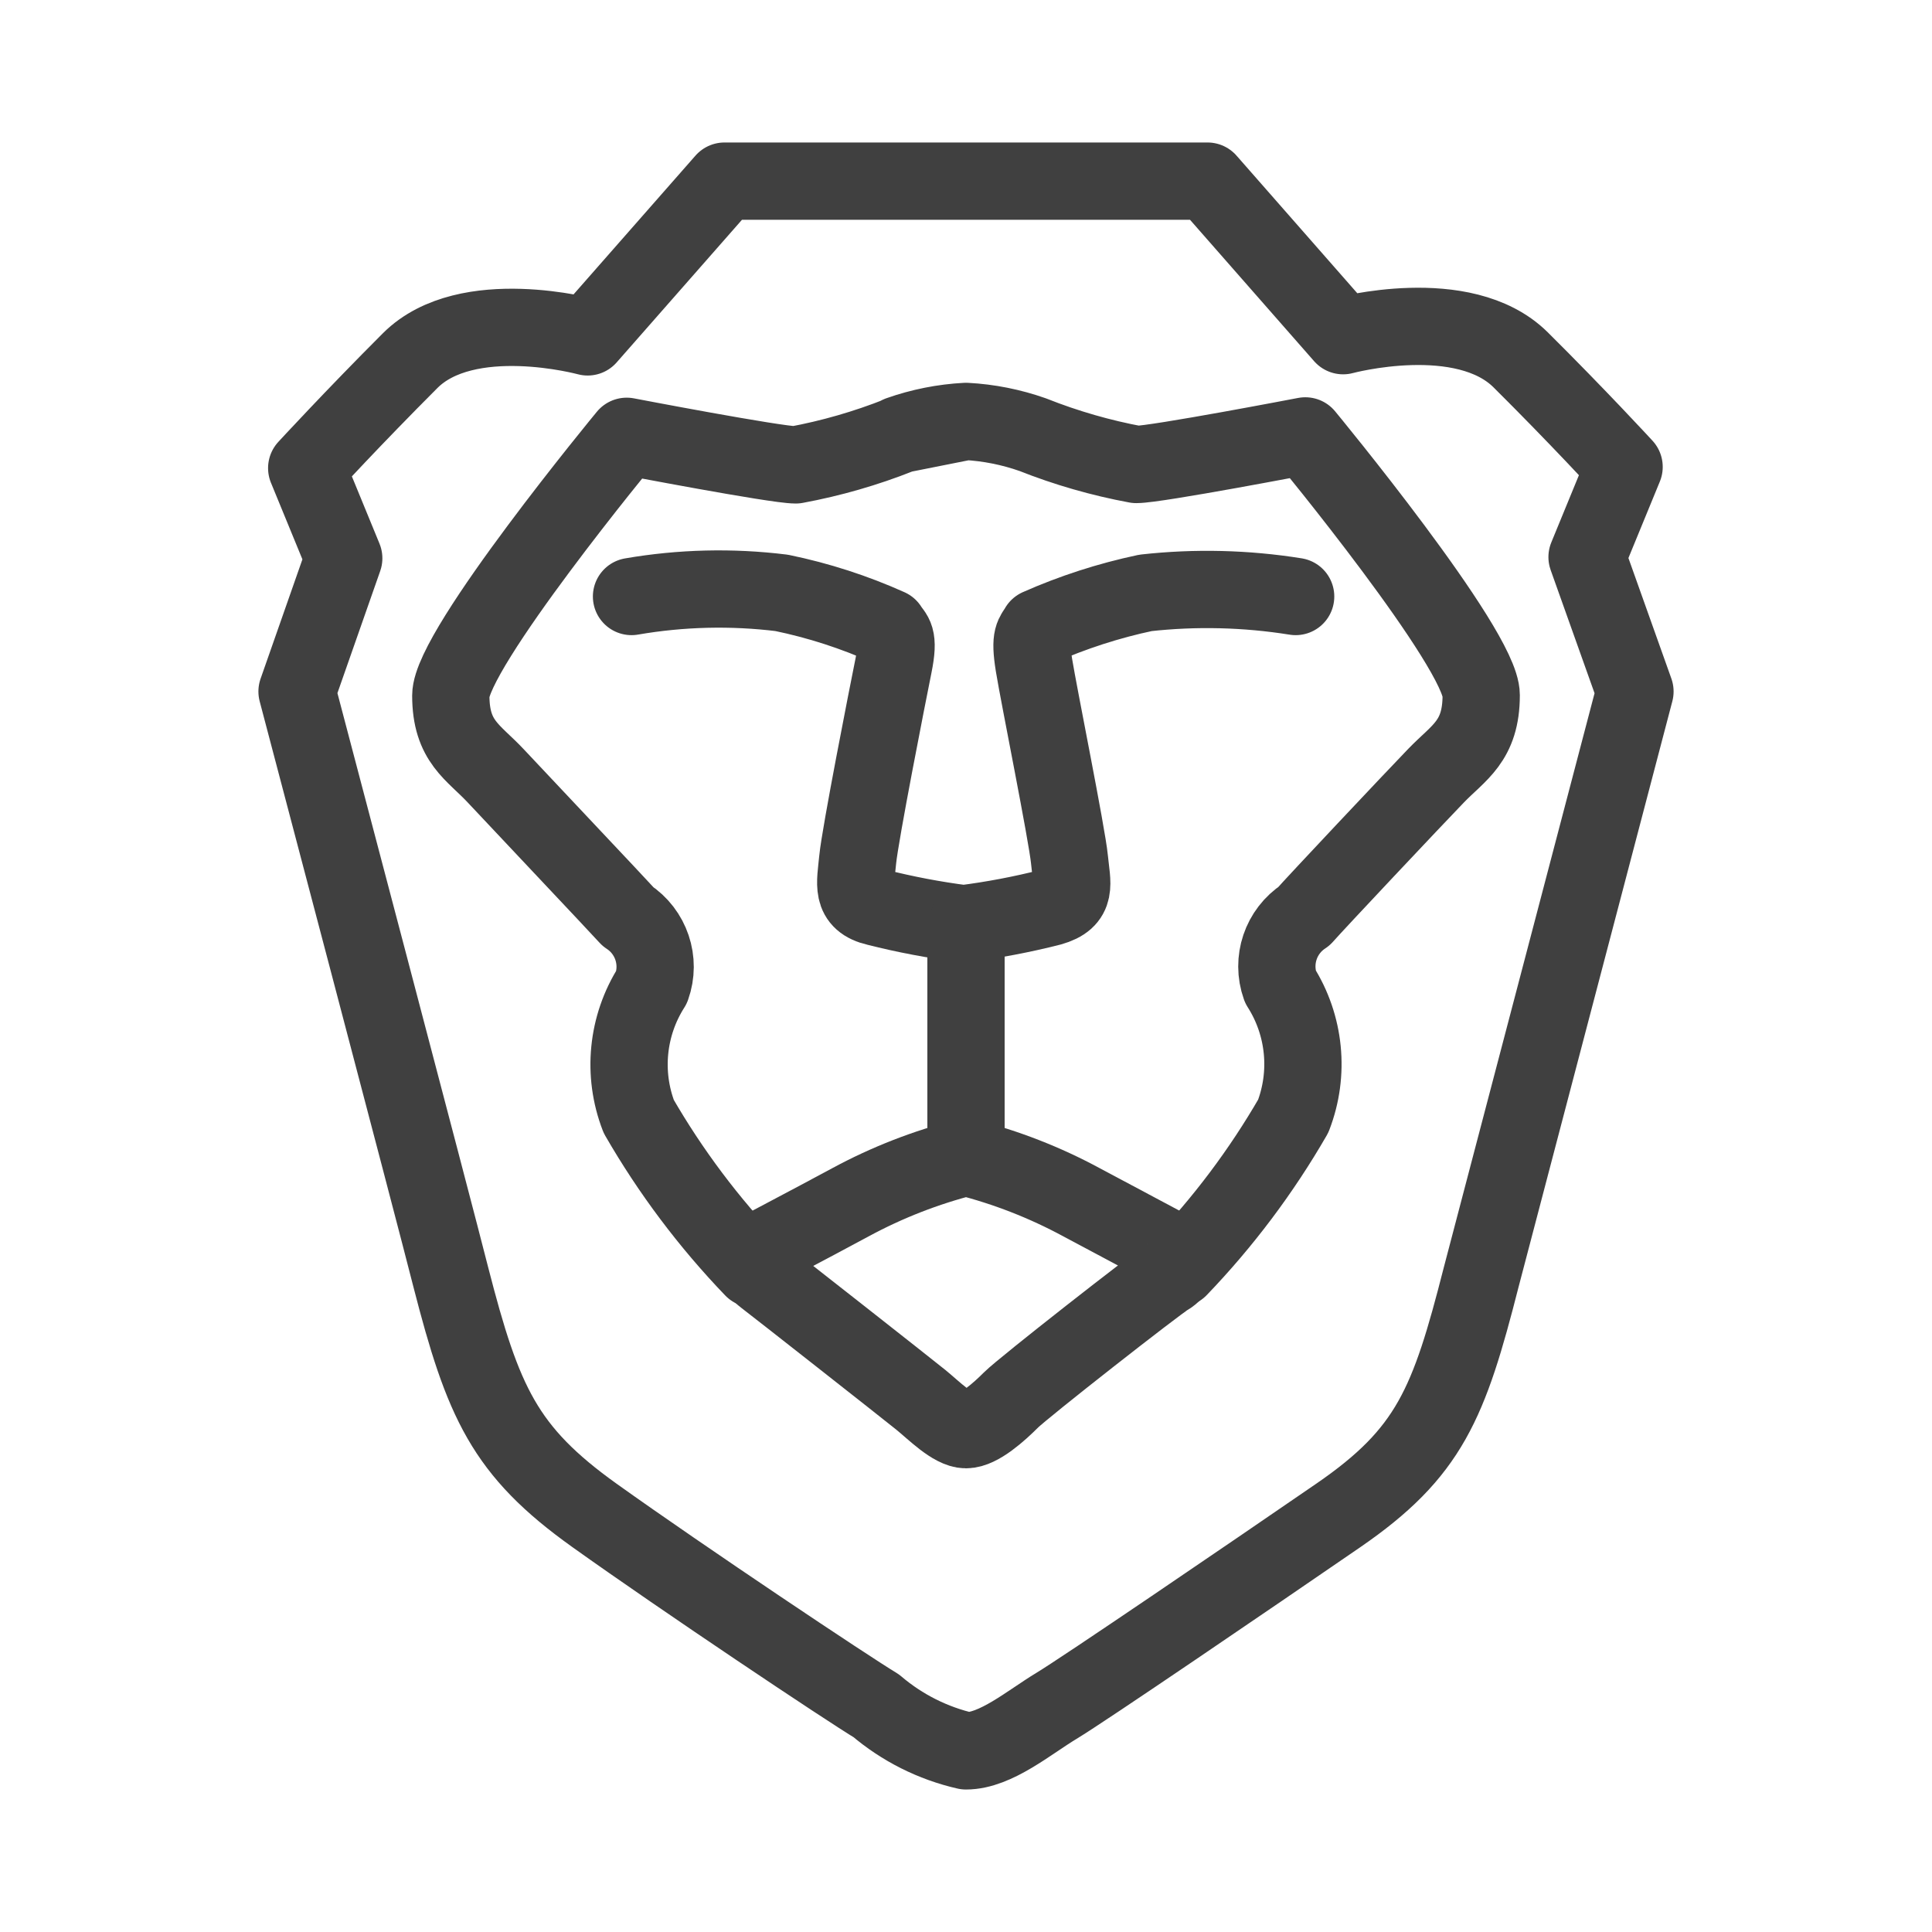
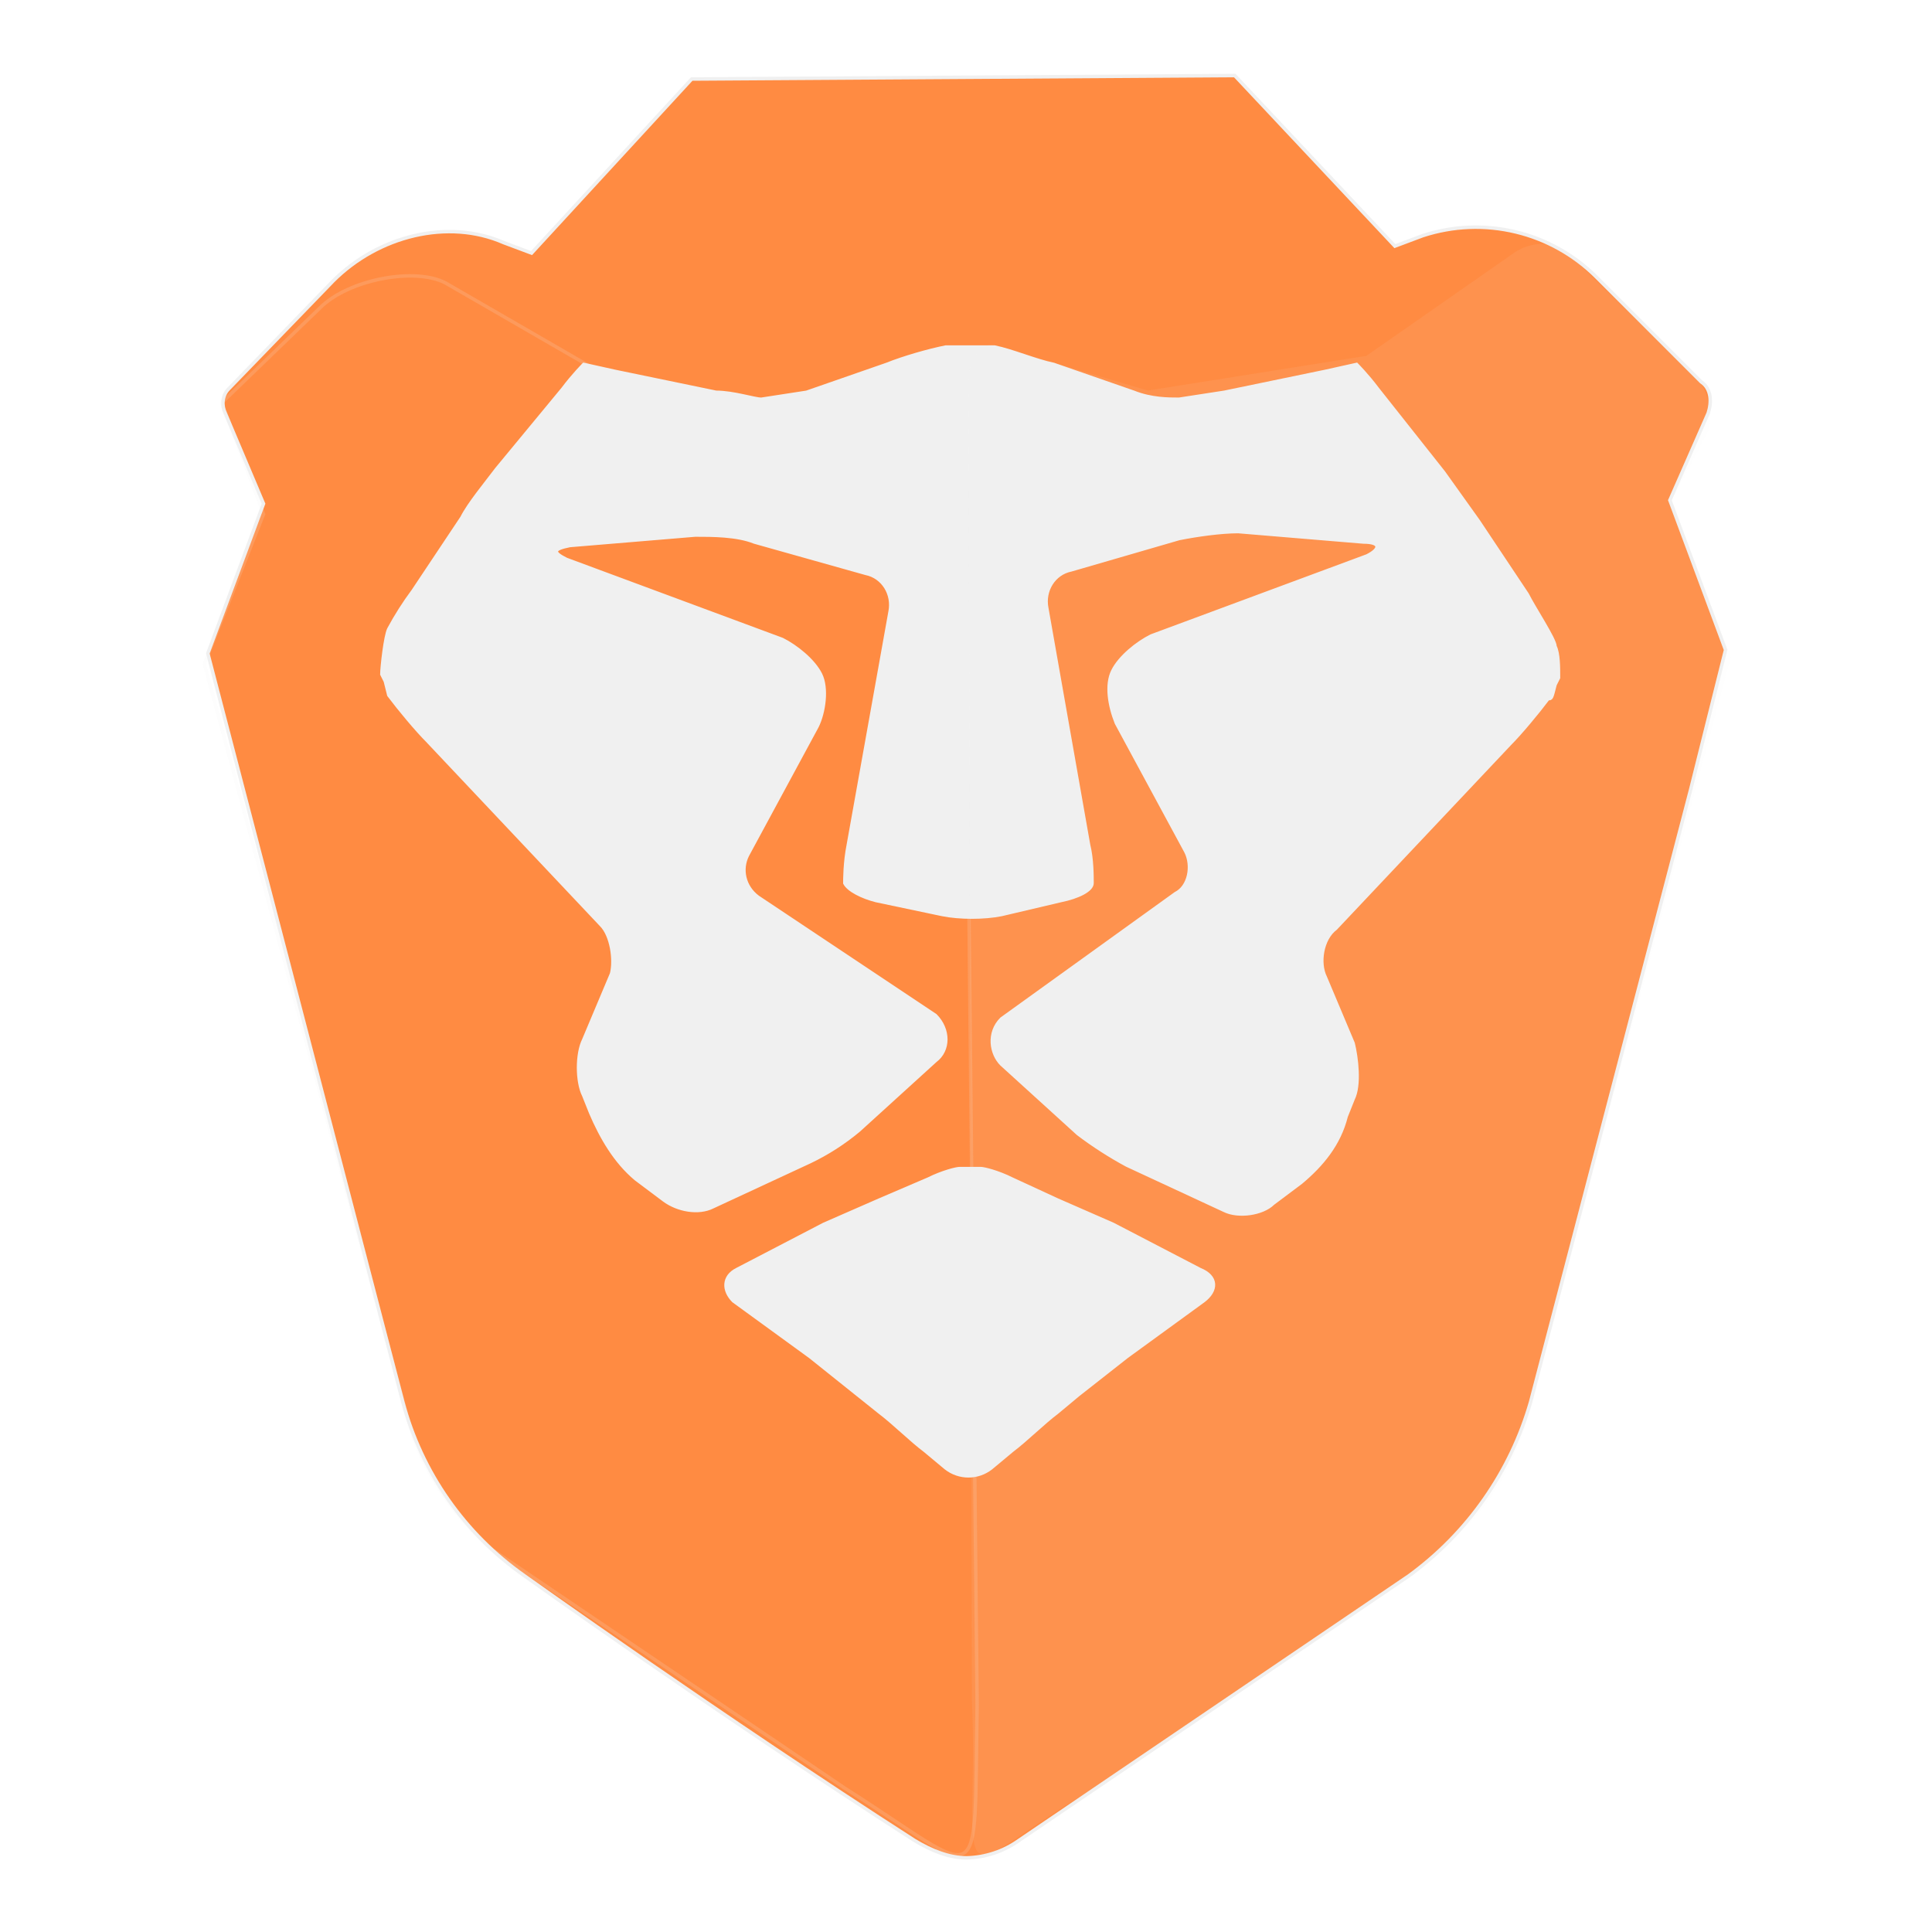
- <svg xmlns="http://www.w3.org/2000/svg" width="800px" height="800px" viewBox="0 0 48 48" fill="#000000" stroke="#000000" stroke-width="1.92">
+ <svg xmlns="http://www.w3.org/2000/svg" width="800px" height="800px" viewBox="0 0 555 555" fill="#f0f0f0" stroke="#f0f0f0">
  <g id="SVGRepo_bgCarrier" stroke-width="0" />
  <g id="SVGRepo_tracerCarrier" stroke-linecap="round" stroke-linejoin="round" />
  <g id="SVGRepo_iconCarrier">
-     <defs>
-       <style>.a{fill:none;stroke:#404040;stroke-linecap:round;stroke-linejoin:round;}</style>
-     </defs>
-     <path class="a" d="M39.43,13.84l.92-2.24s-1.15-1.25-2.57-2.66-4.41-.6-4.41-.6L30,4.5H18L14.6,8.37s-3-.82-4.41.59-2.57,2.67-2.57,2.67l.92,2.24L7.38,17.18s3.43,13,3.82,14.55c.8,3.11,1.33,4.32,3.57,5.92s6.3,4.31,7,4.73A5.24,5.24,0,0,0,24,43.5c.74,0,1.57-.71,2.25-1.12s4.73-3.17,7-4.73S36,34.87,36.8,31.73l3.82-14.55Z" />
-     <path class="a" d="M18.71,31.52a19.57,19.57,0,0,1-2.84-3.78,3.59,3.59,0,0,1,.32-3.22,1.49,1.49,0,0,0-.59-1.75c-.29-.32-2.72-2.89-3.28-3.49s-1.12-.85-1.12-2,4.37-6.44,4.37-6.44,3.7.71,4.2.71a13.77,13.77,0,0,0,2.57-.74A5.92,5.92,0,0,1,24,10.47l-1.66.33A5.92,5.92,0,0,1,24,10.47a5.92,5.92,0,0,1,1.66.33,13.77,13.77,0,0,0,2.57.74c.5,0,4.2-.71,4.2-.71s4.37,5.29,4.37,6.44-.56,1.42-1.12,2-3,3.17-3.28,3.49a1.49,1.49,0,0,0-.59,1.75,3.59,3.59,0,0,1,.32,3.22,19.57,19.57,0,0,1-2.84,3.78" />
-     <path class="a" d="M32.19,14.82a13.89,13.89,0,0,0-3.73-.09,13.45,13.45,0,0,0-2.66.86c-.11.2-.23.2-.11.94s.82,4.2.88,4.82.21,1-.47,1.19a17.94,17.94,0,0,1-2.16.41,18.31,18.31,0,0,1-2.16-.41c-.65-.15-.53-.57-.47-1.19s.74-4.08.89-4.82,0-.74-.12-.94a12.78,12.78,0,0,0-2.66-.86,12.76,12.76,0,0,0-3.73.09" />
-     <path class="a" d="M24,28.75V23" />
-     <path class="a" d="M29.14,31.08c.27.18.12.5-.14.65s-3.58,2.75-3.88,3.05-.79.74-1.12.74-.8-.48-1.12-.74S19.24,31.91,19,31.73s-.41-.5-.14-.65,1.12-.59,2.27-1.21A12.5,12.5,0,0,1,24,28.75a12.5,12.5,0,0,1,2.87,1.12Z" />
+     <linearGradient id="a" x1="63" x2="283" y1="303" y2="303" gradientUnits="userSpaceOnUse">
+       <stop offset="0" stop-color="#ff8b42ffffff" />
+       <stop offset=".2" stop-color="#ff8b42ffffff" />
+       <stop offset="1" stop-color="#ff8b42ffffff" stop-opacity=".7" />
+     </linearGradient>
+     <path fill="#ff8b42" d="M495.7 186.7l-16-43 11-25c1-3 1-7-2-9l-30-30a49 49 0 00-50-12l-8 3-46-49-156 1-46 50-8-3c-16-7-36-2-49 11l-30 31c-2 2-2 5-1 7l11 26-16 43 56 215a89 89 0 0035 50s56 40 112 76c5 3 10 5 15 5a27 27 0 0015-5l112-76a94 94 0 0035-50l46-176z" />
+     <path fill="url(#ff8b42a)" d="M117.7 409.7l-59-219 17-43-12-32 29-28c9-8 28-11 36-6l45 26 58 13 45-19 4 388c-1 56 3 50-38 24l-102-69c-11-10-19-22-23-35z" opacity=".15" />
+     <path fill="#ff8b42ffffff" d="M290.7 338.7c-4-2-8-3-9-3h-6c-1 0-5 1-9 3l-14 6-16 7-25 13c-4 2-4 6-1 9l22 16 20 16c4 3 9 8 13 11l6 5a10.5 10.5 0 0013 0l6-5c4-3 9-8 13-11l6-5 14-11 22-16c4-3 4-7-1-9l-25-13-16-7zm156-142l1-2c0-3 0-7-1-9 0-2-6-11-8-15l-14-21-10-14-19-24c-3-4-6-7-6-7l-9 2-29 6-13 2c-3 0-8 0-13-2l-23-8c-5-1-12-4-17-5h-14c-5 1-12 3-17 5l-23 8-13 2c-2 0-8-2-13-2l-29-6-9-2s-3 3-6 7l-19 23c-3 4-8 10-10 14l-14 21a90 90 0 00-7 11c-1 2-2 11-2 13l1 2 1 4c3 4 8 10 11 13l50 53c3 3 4 10 3 14l-8 19c-2 4-2 12 0 16l2 5c3 7 7 14 13 19l8 6c4 3 10 4 14 2l28-13a67 67 0 0014-9l22-20c4-3 4-9 0-13l-51-34c-4-3-5-8-3-12l20-37c2-4 3-11 1-15s-7-8-11-10l-62-23c-4-2-4-3 1-4l36-3c5 0 12 0 17 2l32 9c5 1 8 6 7 11l-12 67c-1 5-1 10-1 11 1 2 5 4 9 5l19 4c5 1 12 1 17 0l17-4c5-1 9-3 9-5s0-7-1-11l-12-68c-1-5 2-10 7-11l31-9c5-1 12-2 17-2l36 3c5 0 5 2 1 4l-62 23c-4 2-9 6-11 10s-1 10 1 15l20 37c2 4 1 10-3 12l-50 36c-4 4-3 10 0 13l22 20a110 110 0 0014 9l28 13c4 2 11 1 14-2l8-6c6-5 11-11 13-19l2-5c2-4 1-12 0-16l-8-19c-2-4-1-11 3-14l50-53c3-3 8-9 11-13 1 0 1 0 2-4z" />
+     <path d="M404.7 451.7l-86 59c-24 13-36 26-38 20-2-5 0-19-1-42l-1-380c0-4 3-10 7-9l44 13 63-10 43-30c5-3 11-3 15 1l37 36c3 4 4 11 2 15l-10 19 17 45-59 221c-9 26-22 33-33 42z" opacity=".07" />
  </g>
</svg>
